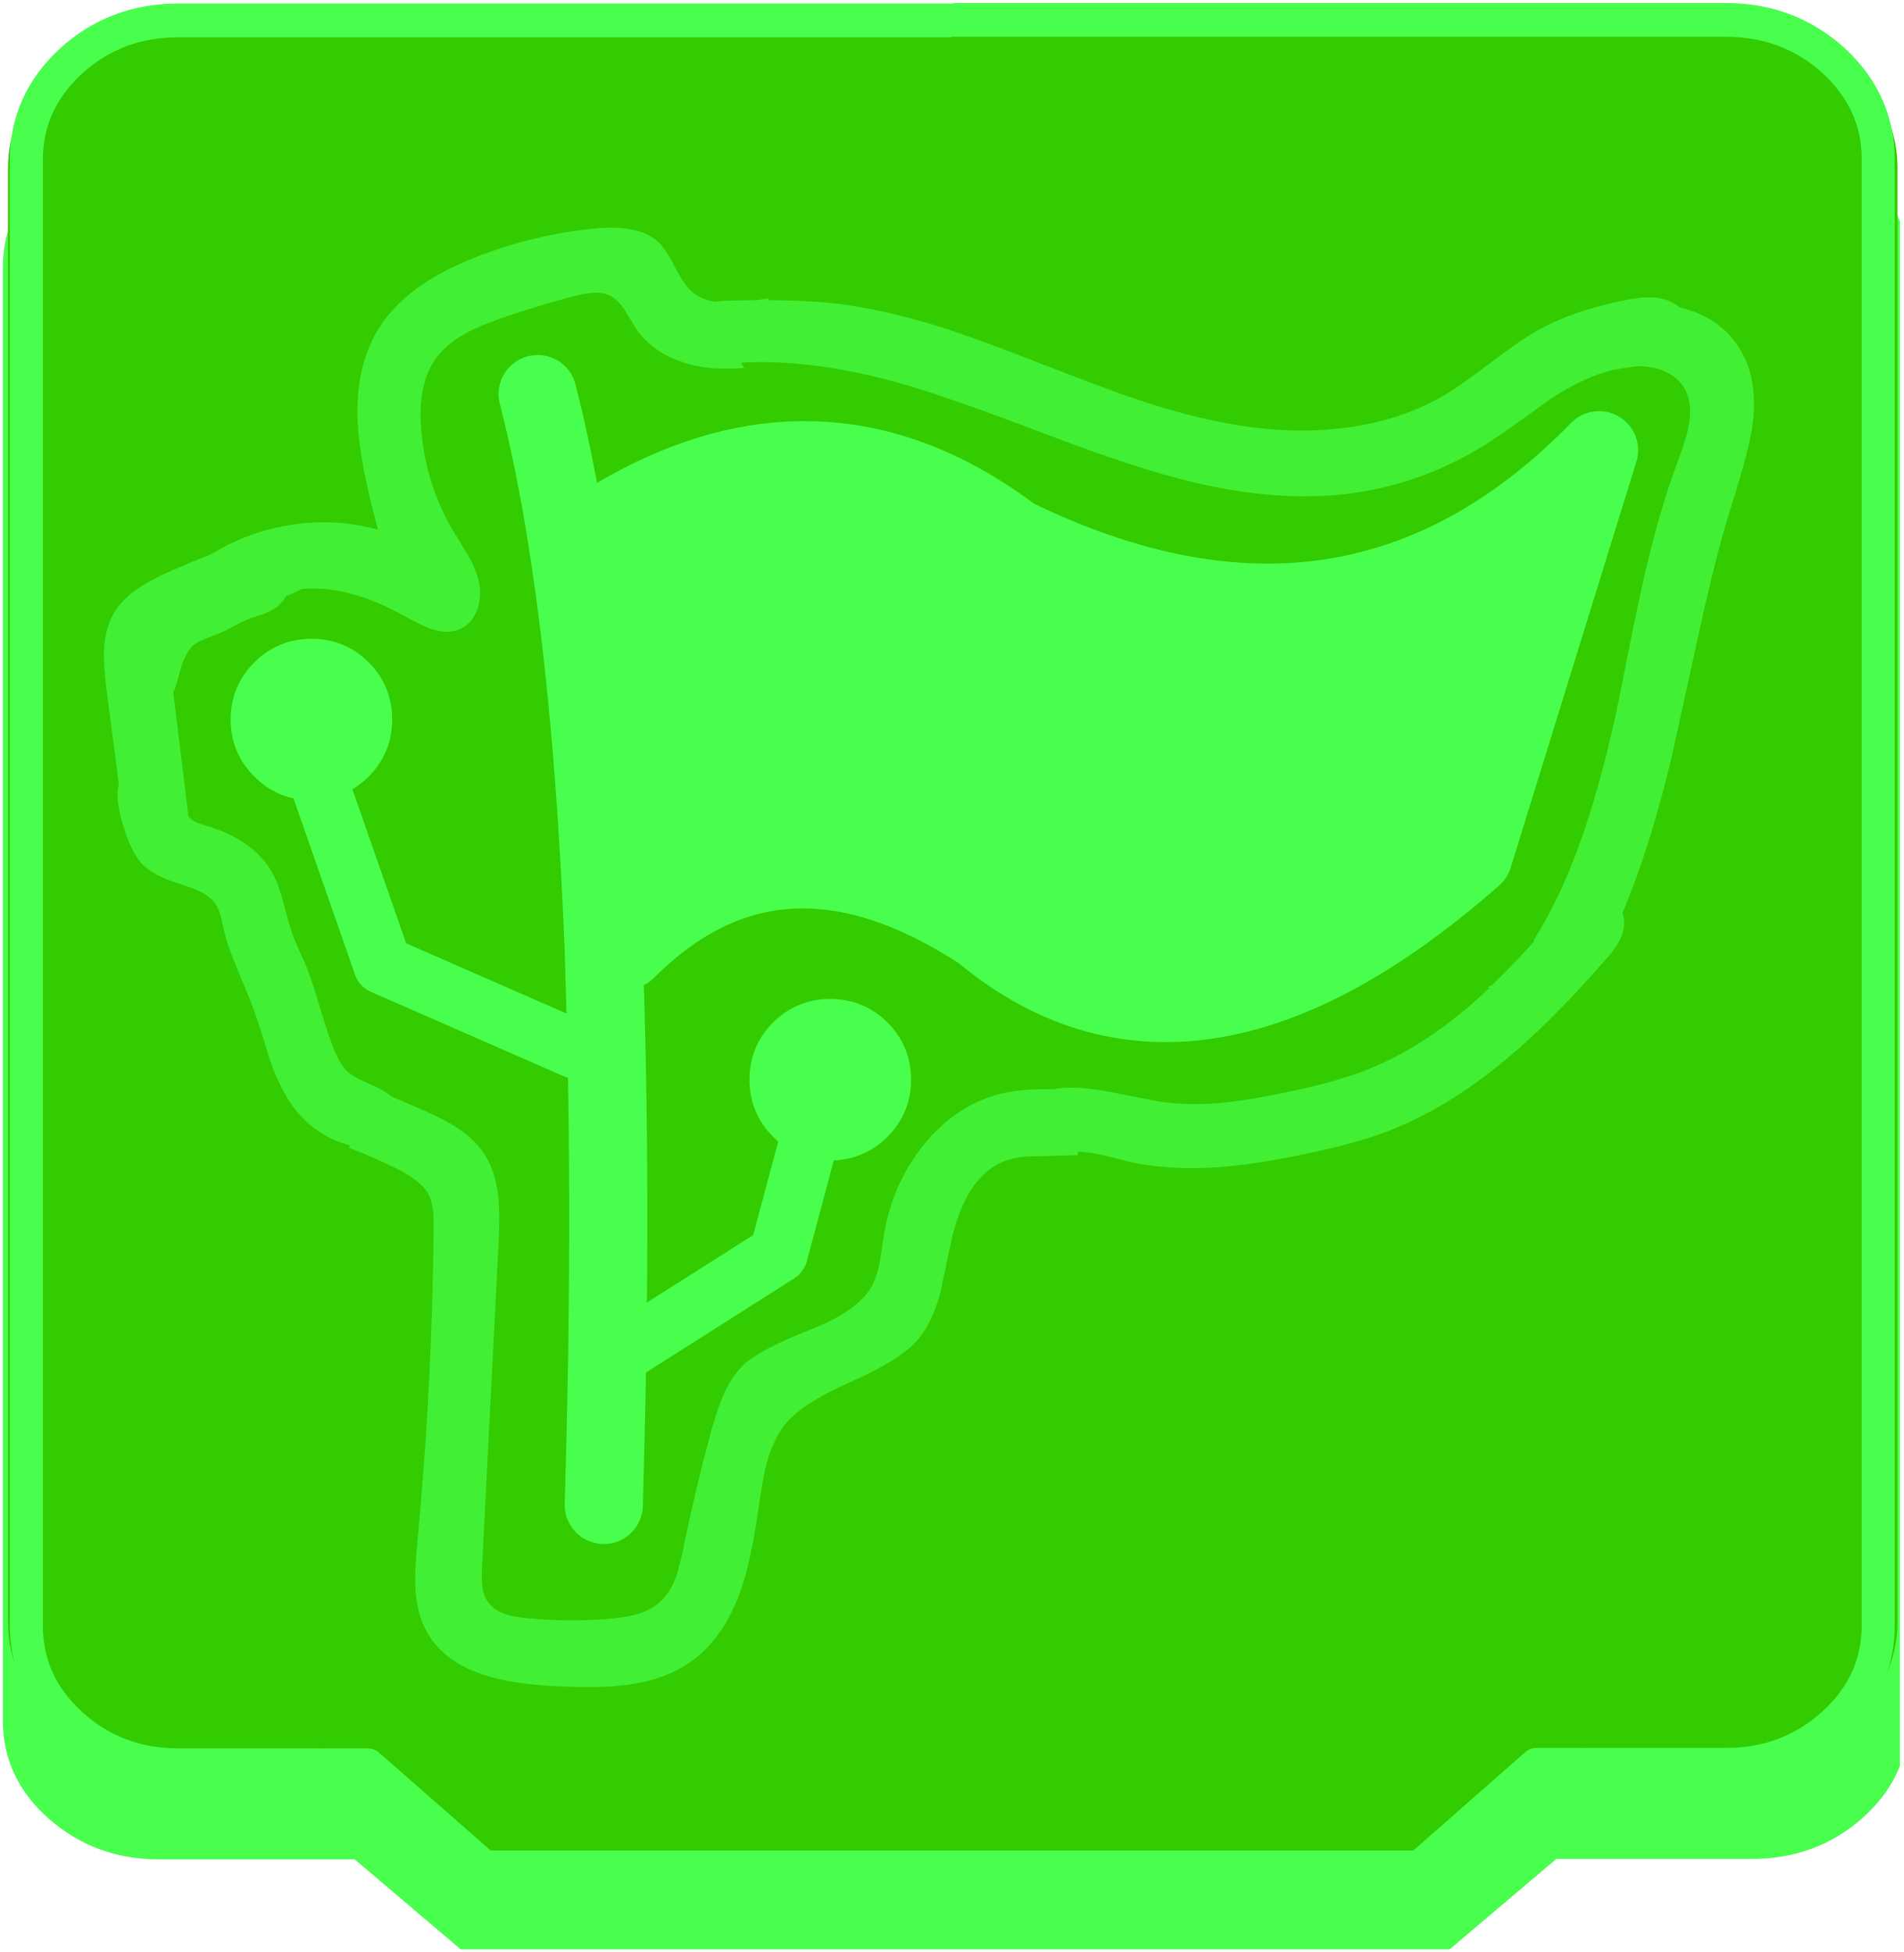
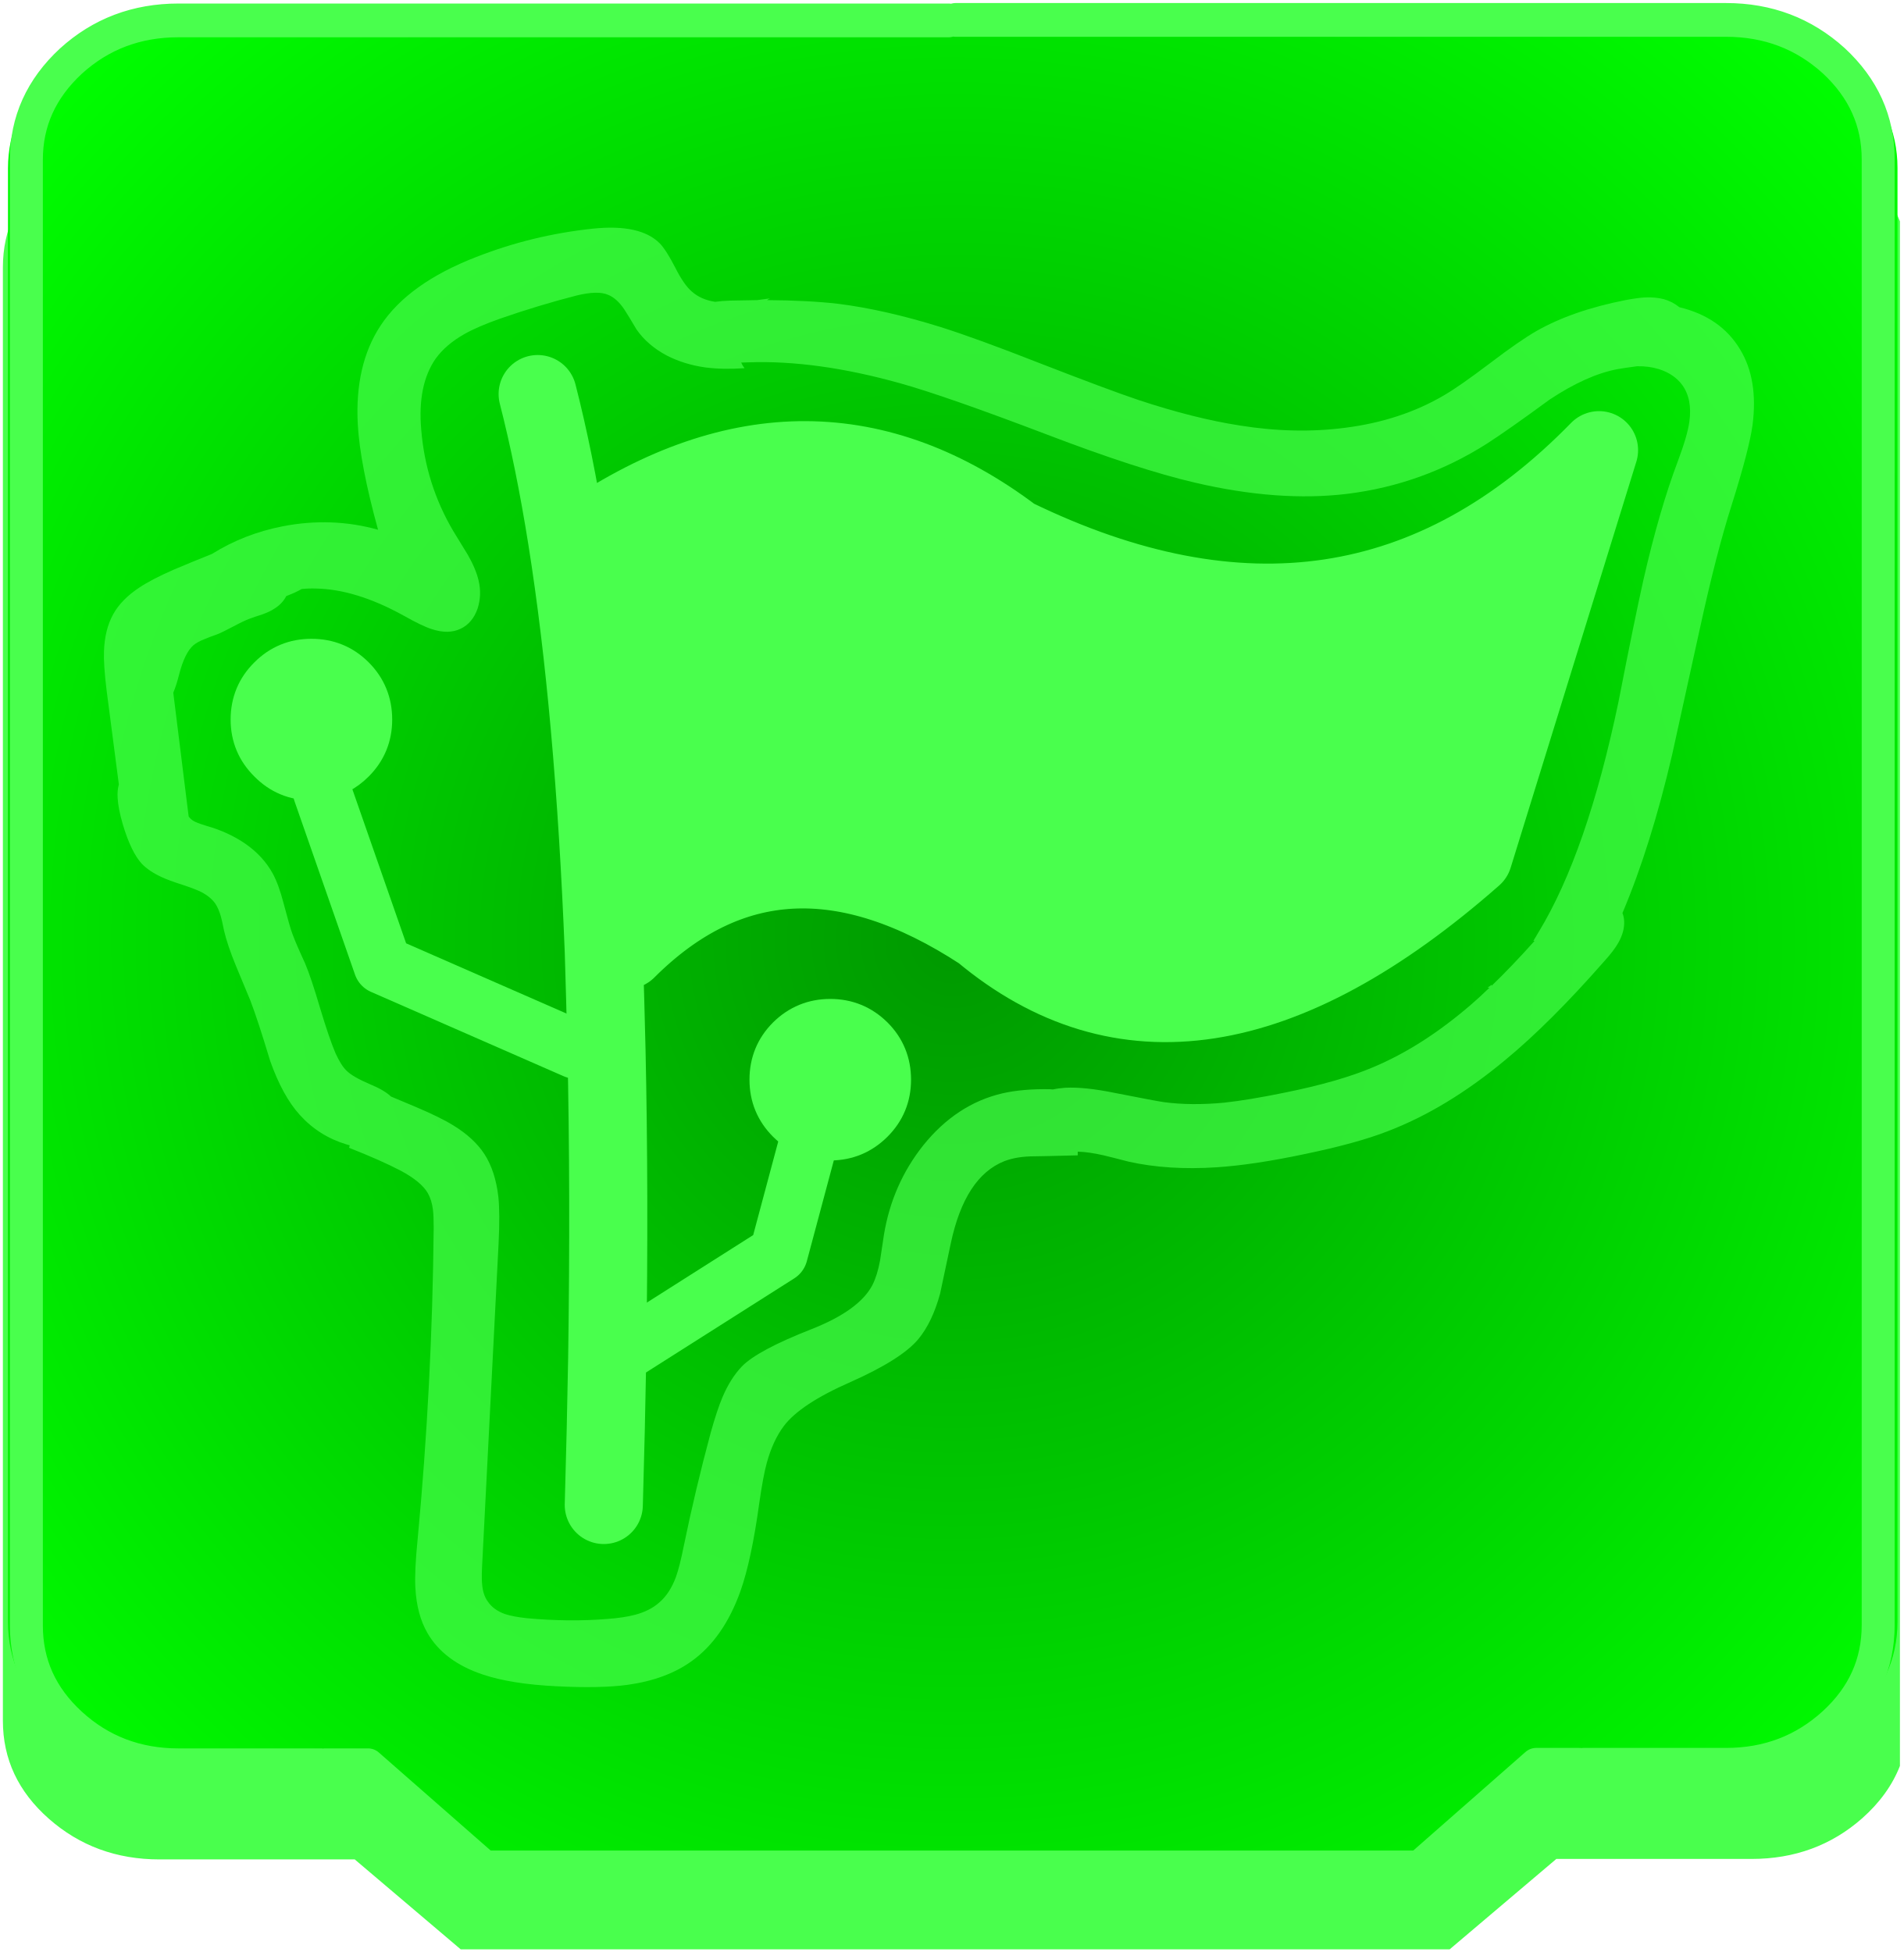
<svg xmlns="http://www.w3.org/2000/svg" id="svg_test" image-rendering="auto" baseProfile="basic" version="1.1" preserveAspectRatio="xMidYMid meet" x="0px" y="0px" width="390" height="400" viewBox="0 0 390 400">
+   <defs>
+     <radialGradient id="Gradient_1" gradientUnits="userSpaceOnUse" cx="0" cy="0" r="266.1" fx="0" fy="0" gradientTransform="translate(196.65 192.35)" spreadMethod="pad">
+       <stop offset="0%" stop-color="#090" />
+       <stop offset="100%" stop-color="#0F0" />
+     </radialGradient>
+   </defs>
  <g id="Scene-1" overflow="visible">
    <g>
      <g id="block" transform="matrix(.965 0 0 .97 4.5 26.3)">
        <g>
          <g>
            <g id="Layer2_0_FILL">
-               <path fill="#49FF4D" stroke="none" d="M398.7 19.65Q396.3 13.55 390.7 8.6 380.9 .05 367.2 .05L198.95 .05 197.45 .15 29.2 .15Q15.5 .15 5.7 8.7 -4.05 17.3 -4.05 29.35L-4.05 336.4Q-4.05 348.55 5.7 357.1 15.5 365.7 29.2 365.7L70.65 365.7 93.15 384.7 303.1 384.7 325.75 365.6 367.2 365.6Q380.9 365.6 390.7 357 396.3 352.05 398.7 345.95L398.7 19.65Z" />
+               <path fill="#49FF4D" stroke="none" d="M390.7 8.6Q380.9 .05 367.2 .05L198.95 .05 197.45 .15 29.2 .15Q15.5 .15 5.7 8.7 -4.05 17.3 -4.05 29.35L-4.05 336.4Q-4.05 348.55 5.7 357.1 15.5 365.7 29.2 365.7L70.65 365.7 93.15 384.7 303.1 384.7 325.75 365.6 367.2 365.6Q380.9 365.6 390.7 357 396.3 352.05 398.7 345.95L398.7 19.65Q396.3 13.55 390.7 8.6Z" />
            </g>
          </g>
          <g id="outline" />
        </g>
      </g>
      <g id="block-copy" transform="matrix(.965 0 0 .97 5.45 6.1)">
        <g>
          <g>
            <g id="Layer3_0_FILL">
-               <path fill="#3C0" stroke="none" d="M397.2 29.2Q397.2 17.15 387.5 8.55 377.8 0 364.2 0L197.35 0 195.85 .1 29 .1Q15.4 .1 5.7 8.65 -3.95 17.25 -3.95 29.3L-3.95 336.35Q-3.95 348.5 5.7 357.05 15.4 365.65 29 365.65L70.1 365.65 92.45 384.65 300.65 384.65 323.1 365.55 364.2 365.55Q377.8 365.55 387.5 356.95 397.2 348.4 397.2 336.25L397.2 29.2Z" />
+               <path fill="url(#Gradient_1)" stroke="none" d="M397.2 29.2Q397.2 17.15 387.5 8.55 377.8 0 364.2 0L197.35 0 195.85 .1 29 .1Q15.4 .1 5.7 8.65 -3.95 17.25 -3.95 29.3L-3.95 336.35Q-3.95 348.5 5.7 357.05 15.4 365.65 29 365.65L70.1 365.65 92.45 384.65 300.65 384.65 323.1 365.55 364.2 365.55Q377.8 365.55 387.5 356.95 397.2 348.4 397.2 336.25L397.2 29.2Z" />
            </g>
          </g>
          <g id="outline" />
        </g>
      </g>
      <g id="Symbol-3" transform="matrix(.965 0 0 .988 5.45 2.55)">
        <g>
          <path id="Layer4_0_1_STROKES" stroke="#49FF4D" stroke-width="7" stroke-linejoin="round" stroke-linecap="round" fill="none" d="M330.5 363.45L360.8 363.45Q374.1 363.45 383.65 354.95 393.1 346.5 393.1 334.45L393.1 30.45Q393.1 18.55 383.65 10 374.1 1.55 360.8 1.55L197.25 1.55M62.5 363.55L32.25 363.55Q18.9 363.55 9.4 355.05 -.05 346.6 -.05 334.55L-.05 30.55Q-.05 18.65 9.4 10.1 18.9 1.65 32.25 1.65L195.75 1.65M195.75 393.1L107 393.1 72.5 363.55 63.35 363.55M197.25 393L286.05 393 320.5 363.45 329.65 363.45" />
        </g>
      </g>
    </g>
    <g>
      <g id="Layer1_0_FILL">
-         <path fill="#49FF4D" fill-opacity=".678" stroke="none" d="M336.95 60.95Q335.4 61.05 333 61.5 322.1 63.65 314.75 67.85 311.35 69.8 305.3 74.4 299.1 79.1 295.85 81 287 86.2 275.65 87.65 265.35 89 254.05 87.2 244.65 85.75 233.2 81.95 227.1 79.9 212.95 74.4 200.1 69.35 192.65 67 181.25 63.45 171.7 62.25 165.547 61.546 157.1 61.5 157.415 61.315 157.7 61.1 156.445 61.311 155.1 61.5 152.455 61.525 149.6 61.6 147.914 61.639 146.5 61.85 143.619 61.375 141.75 59.75 140.15 58.4 138.4 54.95 136.5 51.25 135.2 49.9 131.2 45.85 121.5 46.85 109.1 48.15 97.6 52.65 83.65 58.05 77.95 66.75 72.65 74.8 73.3 86.95 73.75 95.1 77.45 108.55 67.95 105.9 57.9 107.85 49.985 109.393 43.4 113.5 39.439 115.083 35.55 116.75 31 118.75 28.55 120.4 24.9 122.8 23.2 125.85 21.45 129 21.3 133.5 21.2 136.25 21.85 141.55L24.35 160.75Q24.024 161.993 24.1 163.5 24.2 165.6 25.15 168.9 26.85 174.6 29.05 177 30.55 178.55 33.05 179.7 34.5 180.4 37.65 181.4 40.05 182.2 41.25 182.8 43.15 183.8 44.1 185.15 44.8 186.2 45.25 187.8 45.4 188.25 45.9 190.7 46.6 193.7 48.35 197.95 49.35 200.35 51.3 205.05 52.85 209.1 55.35 217.4 57.9 224.6 61.45 228.5 65.35 232.8 70.95 234.5 71.297 234.608 71.65 234.7 71.579 234.958 71.5 235.2 78.095 237.794 82.1 239.9 86.3 242.15 87.65 244.5 88.45 245.9 88.7 247.9 88.85 249.1 88.85 251.55 88.55 283.7 85.55 315.55 84.9 322 85.1 325.4 85.4 330.85 87.55 334.6 90.95 340.5 98.95 343.15 104.75 345.1 114.1 345.55 123.1 346 128.6 345.25 136.5 344.15 141.7 340.4 148.25 335.7 151.7 326.05 153.95 319.7 155.55 308.05 156.35 302.45 157.1 299.75 158.35 295.2 160.6 292.2 164 287.7 174.25 283.2 184.7 278.55 188.15 274.4 191 270.95 192.6 265.1 192.6 265.05 194.8 254.75 197.7 241.15 205.75 237.95 208.35 236.95 211.9 236.95 213.107 236.951 220.8 236.7L220.8 236 220.85 236Q223.05 236.05 226.1 236.75 227.8 237.15 231.25 238.05 239.35 239.85 249.25 239.2 256.85 238.7 267.25 236.5 277.9 234.3 284.2 231.85 296.4 227.2 308.4 217.2 317.55 209.65 328.65 197 330.65 194.8 331.55 193.2 332.85 190.9 332.75 188.75 332.695 187.860 332.4 187.05 338.252 173.246 342.6 154.55 346.35 137.4 348.25 128.85 351.6 113.45 354.8 103.4 358.35 92.15 359.05 87.1 360.25 77.75 356.5 71.6 352.529 64.982 344 62.95 342.670 61.788 340.85 61.3 339.1 60.85 336.95 60.95M331.35 75.65Q332.749 75.387 335.4 75.05 337.788 74.997 339.9 75.65 343 76.65 344.65 78.9 346.75 81.8 346.1 86.45 345.7 89.3 343.75 94.5 339.95 104.55 336.7 118.8 334.85 127.05 331.6 143.75 325.15 174.65 315.25 190.95 314.628 191.980 314.15 192.8L314.4 192.8Q309.739 197.983 305.6 201.95L305.6 201.75Q305.176 202.093 304.75 202.4L305.15 202.4Q303.248 204.230 301.45 205.8 291.45 214.45 281.3 218.7 274.35 221.65 263.2 223.9 255.9 225.4 250.85 225.95 244.1 226.6 238.45 225.85 237 225.65 228.35 223.95 222.25 222.7 218.25 222.9 216.868 222.983 215.7 223.2 215.283 223.208 215.1 223.2 209.5 223.1 205.35 224.05 195.95 226.25 189.15 234.7 182.8 242.7 181.1 253 180.85 254.75 180.3 258.3 179.75 261.3 178.75 263.3 176.05 268.5 166.3 272.35 155.2 276.7 152 280 149.65 282.45 148 286.35 146.9 288.95 145.6 293.6 142.45 305.3 140.1 316.75 139.25 321 138.5 323.1 137.25 326.5 135.1 328.35 133.15 330.1 130.1 330.9 127.85 331.5 124.45 331.75 116.65 332.4 107.95 331.6 105.15 331.3 103.45 330.75 101.1 329.9 99.95 328.2 99 326.9 98.8 324.9 98.65 323.7 98.75 321.3L102.15 254.75Q102.45 248.6 102.1 245.25 101.5 240 99.25 236.5 97.1 233.2 92.85 230.6 90.1 228.9 84.75 226.65L80.1 224.65Q78.762 223.424 75.85 222.2 72.2 220.65 70.95 219.35 69.9 218.35 68.75 215.85 67.45 212.8 65.6 206.65 63.75 200.35 62.5 197.4 60.65 193.4 59.9 191.35 59.4 190.05 58.1 185.1 57.1 181.25 55.9 179.05 53.95 175.45 50.2 172.85 46.75 170.5 42.35 169.25 40.6 168.7 40.45 168.6 39.35 168.2 38.8 167.5 38.706 167.399 38.6 167.25L35.5 141.9Q36.148 140.408 36.7 138.2 37.85 133.75 39.65 132.2 40.5 131.5 41.95 130.95 42.75 130.6 44.45 130 45.5 129.6 47.75 128.4 49.9 127.25 51.1 126.8 52 126.45 53.75 125.9 55.3 125.35 56.25 124.7 57.853 123.679 58.6 122.15 59.783 121.705 60.45 121.4 61.176 121.069 61.8 120.7 63.232 120.570 64.7 120.6 72.9 120.75 82.6 126.1 86.5 128.3 88.4 128.9 91.85 130.05 94.35 128.85 96.8 127.7 97.85 124.7 98.75 121.9 98.05 118.95 97.5 116.6 95.85 113.7 93.85 110.45 92.85 108.8 87.2 99.2 86.3 88.05 85.5 78.9 89.25 73.5 91.35 70.6 95.15 68.45 97.9 66.9 102.45 65.3 110.35 62.55 118.15 60.55 122.5 59.5 124.55 60.4 126.35 61.1 127.9 63.4 128.75 64.7 130.4 67.5 132.65 70.75 136.6 72.85 140.2 74.7 144.55 75.3 148.069 75.733 152.5 75.4L152.5 75.4Q152.118 74.879 151.85 74.3 152.528 74.282 153.35 74.25 167.3 73.75 184.45 78.55 193.75 81.15 214.5 89.05 233.2 96.2 244.8 98.9 261.9 102.9 276 101.2 291.45 99.3 304.65 90.9 309 88.1 317.45 81.9 325.05 76.85 331.35 75.65Z" />
-         <path fill="#49FF4D" stroke="none" d="M157.55 221.25Q157.55 226.45 161.2 230.1 163.35 232.25 165.95 233.1 167.9 233.8 170.1 233.8 170.15 233.8 170.2 233.8 175.35 233.75 179 230.1 182.65 226.45 182.65 221.25 182.65 216 179 212.35 175.3 208.7 170.1 208.7 164.9 208.7 161.2 212.35 157.55 216 157.55 221.25M120.3 109.7L116.15 110.35Q121.75 145.55 123.7 194.9L128.4 194.65Q159.45 163.65 201.15 190.9 243.75 226.55 301.85 175.45L327.6 92.25Q277.15 143.95 207.7 110.1 166.2 78.7 120.3 109.7M54.95 138.55Q51.25 142.2 51.25 147.45 51.25 152.65 54.95 156.3 58.6 160 63.8 160 63.85 160 63.95 160 64.9 160 65.8 159.85 69.75 159.25 72.7 156.3 76.35 152.65 76.35 147.45 76.35 142.2 72.7 138.55 69.05 134.9 63.8 134.9 58.6 134.9 54.95 138.55Z" />
+         <path fill="#49FF4D" fill-opacity=".678" stroke="none" d="M336.95 60.95Q335.4 61.05 333 61.5 322.1 63.65 314.75 67.85 311.35 69.8 305.3 74.4 299.1 79.1 295.85 81 287 86.2 275.65 87.65 265.35 89 254.05 87.2 244.65 85.75 233.2 81.95 227.1 79.9 212.95 74.4 200.1 69.35 192.65 67 181.25 63.45 171.7 62.25 165.55 61.55 157.15 61.5 157.4 61.3 157.75 61.15 156.45 61.3 155.1 61.5 152.45 61.55 149.6 61.6 147.9 61.65 146.5 61.85 143.6 61.4 141.75 59.75 140.15 58.4 138.4 54.95 136.5 51.25 135.2 49.9 131.2 45.85 121.5 46.85 109.1 48.15 97.6 52.65 83.65 58.05 77.95 66.75 72.65 74.8 73.3 86.95 73.75 95.1 77.45 108.55 67.95 105.9 57.9 107.85 50 109.4 43.45 113.5 39.45 115.1 35.55 116.75 31 118.75 28.55 120.4 24.9 122.8 23.2 125.85 21.45 129 21.3 133.5 21.2 136.25 21.85 141.55L24.35 160.75Q24 162 24.1 163.5 24.2 165.6 25.15 168.9 26.85 174.6 29.05 177 30.55 178.55 33.05 179.7 34.5 180.4 37.65 181.4 40.05 182.2 41.25 182.8 43.15 183.8 44.1 185.15 44.8 186.2 45.25 187.8 45.4 188.25 45.9 190.7 46.6 193.7 48.35 197.95 49.35 200.35 51.3 205.05 52.85 209.1 55.35 217.4 57.9 224.6 61.45 228.5 65.35 232.8 70.95 234.5 71.3 234.6 71.65 234.7 71.6 234.95 71.5 235.2 78.1 237.8 82.1 239.9 86.3 242.15 87.65 244.5 88.45 245.9 88.7 247.9 88.85 249.1 88.85 251.55 88.55 283.7 85.55 315.55 84.9 322 85.1 325.4 85.4 330.85 87.55 334.6 90.95 340.5 98.95 343.15 104.75 345.1 114.1 345.55 123.1 346 128.6 345.25 136.5 344.15 141.7 340.4 148.25 335.7 151.7 326.05 153.95 319.7 155.55 308.05 156.35 302.45 157.1 299.75 158.35 295.2 160.6 292.2 164 287.7 174.25 283.2 184.7 278.55 188.15 274.4 191 270.95 192.6 265.1 192.6 265.05 194.8 254.75 197.7 241.15 205.75 237.95 208.35 236.95 211.9 236.95 213.1 236.95 220.8 236.75L220.8 236 220.85 236Q223.05 236.05 226.1 236.75 227.8 237.15 231.25 238.05 239.35 239.85 249.25 239.2 256.85 238.7 267.25 236.5 277.9 234.3 284.2 231.85 296.4 227.2 308.4 217.2 317.55 209.65 328.65 197 330.65 194.8 331.55 193.2 332.85 190.9 332.75 188.75 332.7 187.85 332.4 187.1 338.25 173.25 342.6 154.55 346.35 137.4 348.25 128.85 351.6 113.45 354.8 103.4 358.35 92.15 359.05 87.1 360.25 77.75 356.5 71.6 352.55 65 344.05 62.95 342.65 61.8 340.85 61.3 339.1 60.85 336.95 60.95M331.35 75.65Q332.75 75.4 335.4 75.05 337.8 75 339.9 75.65 343 76.65 344.65 78.9 346.75 81.8 346.1 86.45 345.7 89.3 343.75 94.5 339.95 104.55 336.7 118.8 334.85 127.05 331.6 143.75 325.15 174.65 315.25 190.95 314.65 192 314.15 192.8L314.4 192.8Q309.75 198 305.6 202L305.6 201.8Q305.2 202.1 304.75 202.4L305.15 202.4Q303.25 204.25 301.45 205.8 291.45 214.45 281.3 218.7 274.35 221.65 263.2 223.9 255.9 225.4 250.85 225.95 244.1 226.6 238.45 225.85 237 225.65 228.35 223.95 222.25 222.7 218.25 222.9 216.85 223 215.7 223.25 215.3 223.2 215.1 223.2 209.5 223.1 205.35 224.05 195.95 226.25 189.15 234.7 182.8 242.7 181.1 253 180.85 254.75 180.3 258.3 179.75 261.3 178.75 263.3 176.05 268.5 166.3 272.35 155.2 276.7 152 280 149.65 282.45 148 286.35 146.9 288.95 145.6 293.6 142.45 305.3 140.1 316.75 139.25 321 138.5 323.1 137.25 326.5 135.1 328.35 133.15 330.1 130.1 330.9 127.85 331.5 124.45 331.75 116.65 332.4 107.95 331.6 105.15 331.3 103.45 330.75 101.1 329.9 99.95 328.2 99 326.9 98.8 324.9 98.65 323.7 98.75 321.3L102.15 254.75Q102.45 248.6 102.1 245.25 101.5 240 99.25 236.5 97.1 233.2 92.85 230.6 90.1 228.9 84.75 226.65L80.1 224.7Q78.75 223.4 75.85 222.2 72.2 220.65 70.95 219.35 69.9 218.35 68.75 215.85 67.45 212.8 65.6 206.65 63.75 200.35 62.5 197.4 60.65 193.4 59.9 191.35 59.4 190.05 58.1 185.1 57.1 181.25 55.9 179.05 53.95 175.45 50.2 172.85 46.75 170.5 42.35 169.25 40.6 168.7 40.45 168.6 39.35 168.2 38.8 167.5 38.7 167.4 38.65 167.3L35.5 141.95Q36.15 140.4 36.7 138.2 37.85 133.75 39.65 132.2 40.5 131.5 41.95 130.95 42.75 130.6 44.45 130 45.5 129.6 47.75 128.4 49.9 127.25 51.1 126.8 52 126.45 53.75 125.9 55.3 125.35 56.25 124.7 57.85 123.7 58.65 122.15 59.8 121.7 60.45 121.4 61.2 121.05 61.8 120.7 63.25 120.55 64.7 120.6 72.9 120.75 82.6 126.1 86.5 128.3 88.4 128.9 91.85 130.05 94.35 128.85 96.8 127.7 97.85 124.7 98.75 121.9 98.05 118.95 97.5 116.6 95.85 113.7 93.85 110.45 92.85 108.8 87.2 99.2 86.3 88.05 85.5 78.9 89.25 73.5 91.35 70.6 95.15 68.45 97.9 66.9 102.45 65.3 110.35 62.55 118.15 60.55 122.5 59.5 124.55 60.4 126.35 61.1 127.9 63.4 128.75 64.7 130.4 67.5 132.65 70.75 136.6 72.85 140.2 74.7 144.55 75.3 148.05 75.75 152.55 75.45L152.5 75.4Q152.1 74.9 151.85 74.3 152.55 74.3 153.35 74.25 167.3 73.75 184.45 78.55 193.75 81.15 214.5 89.05 233.2 96.2 244.8 98.9 261.9 102.9 276 101.2 291.45 99.3 304.65 90.9 309 88.1 317.45 81.9 325.05 76.85 331.35 75.65Z" />
+         <path fill="#49FF4D" stroke="none" d="M161.2 212.35Q157.55 216 157.55 221.25 157.55 226.45 161.2 230.1 163.35 232.25 165.95 233.1 167.9 233.8 170.1 233.8 170.15 233.8 170.2 233.8 175.35 233.75 179 230.1 182.65 226.45 182.65 221.25 182.65 216 179 212.35 175.3 208.7 170.1 208.7 164.9 208.7 161.2 212.35M120.3 109.7L116.15 110.35Q121.75 145.55 123.7 194.9L128.4 194.65Q159.45 163.65 201.15 190.9 243.75 226.55 301.85 175.45L327.6 92.25Q277.15 143.95 207.7 110.1 166.2 78.7 120.3 109.7M54.95 138.55Q51.25 142.2 51.25 147.45 51.25 152.65 54.95 156.3 58.6 160 63.8 160 63.85 160 63.95 160 64.9 160 65.8 159.85 69.75 159.25 72.7 156.3 76.35 152.65 76.35 147.45 76.35 142.2 72.7 138.55 69.05 134.9 63.8 134.9 58.6 134.9 54.95 138.55Z" />
      </g>
-       <path id="Layer1_0_1_STROKES" stroke="#49FF4D" stroke-width="8" stroke-linejoin="round" stroke-linecap="round" fill="none" d="M76.35 147.45Q76.35 152.65 72.7 156.3 69.75 159.25 65.8 159.85 64.9 160 63.95 160 63.85 160 63.8 160 58.6 160 54.95 156.3 51.25 152.65 51.25 147.45 51.25 142.2 54.95 138.55 58.6 134.9 63.8 134.9 69.05 134.9 72.7 138.55 76.35 142.2 76.35 147.45ZM182.65 221.25Q182.65 226.45 179 230.1 175.35 233.75 170.2 233.8 170.15 233.8 170.1 233.8 167.9 233.8 165.95 233.1 163.35 232.25 161.2 230.1 157.55 226.45 157.55 221.25 157.55 216 161.2 212.35 164.9 208.7 170.1 208.7 175.3 208.7 179 212.35 182.65 216 182.65 221.25Z" />
-       <path id="Layer1_0_2_STROKES" stroke="#49FF4D" stroke-width="12" stroke-linejoin="round" stroke-linecap="round" fill="none" d="M66 162.2L78.4 197.75 117.9 215.05M125.8 278.3L159.5 256.9 165.2 235.6" />
-       <path id="Layer1_0_3_STROKES" stroke="#49FF4D" stroke-width="16" stroke-linejoin="round" stroke-linecap="round" fill="none" d="M120.3 109.7Q166.2 78.7 207.7 110.1 277.15 143.95 327.6 92.25L301.85 175.45Q243.75 226.55 201.15 190.9 159.45 163.65 128.4 194.65M123.7 194.9Q124 204.65 124.25 215 124.9 244.35 124.4 278.25 124.15 292.9 123.7 308.4M123.7 194.9Q121.75 145.55 116.15 110.35 113.55 94 110.15 80.75" />
+       <path id="Layer1_0_1_STROKES" stroke="#49FF4D" stroke-width="16" stroke-linejoin="round" stroke-linecap="round" fill="none" d="M120.3 109.7Q166.2 78.7 207.7 110.1 277.15 143.95 327.6 92.25L301.85 175.45Q243.75 226.55 201.15 190.9 159.45 163.65 128.4 194.65M123.7 194.9Q124 204.65 124.25 215 124.9 244.35 124.4 278.25 124.15 292.9 123.7 308.4M123.7 194.9Q121.75 145.55 116.15 110.35 113.55 94 110.15 80.75" />
+       <path id="Layer1_0_2_STROKES" stroke="#49FF4D" stroke-width="8" stroke-linejoin="round" stroke-linecap="round" fill="none" d="M76.35 147.45Q76.35 152.65 72.7 156.3 69.75 159.25 65.8 159.85 64.9 160 63.95 160 63.85 160 63.8 160 58.6 160 54.95 156.3 51.25 152.65 51.25 147.45 51.25 142.2 54.95 138.55 58.6 134.9 63.8 134.9 69.05 134.9 72.7 138.55 76.35 142.2 76.35 147.45ZM182.65 221.25Q182.65 226.45 179 230.1 175.35 233.75 170.2 233.8 170.15 233.8 170.1 233.8 167.9 233.8 165.95 233.1 163.35 232.25 161.2 230.1 157.55 226.45 157.55 221.25 157.55 216 161.2 212.35 164.9 208.7 170.1 208.7 175.3 208.7 179 212.35 182.65 216 182.65 221.25Z" />
+       <path id="Layer1_0_3_STROKES" stroke="#49FF4D" stroke-width="12" stroke-linejoin="round" stroke-linecap="round" fill="none" d="M66 162.2L78.4 197.75 117.9 215.05M125.8 278.3L159.5 256.9 165.2 235.6" />
    </g>
  </g>
</svg>
